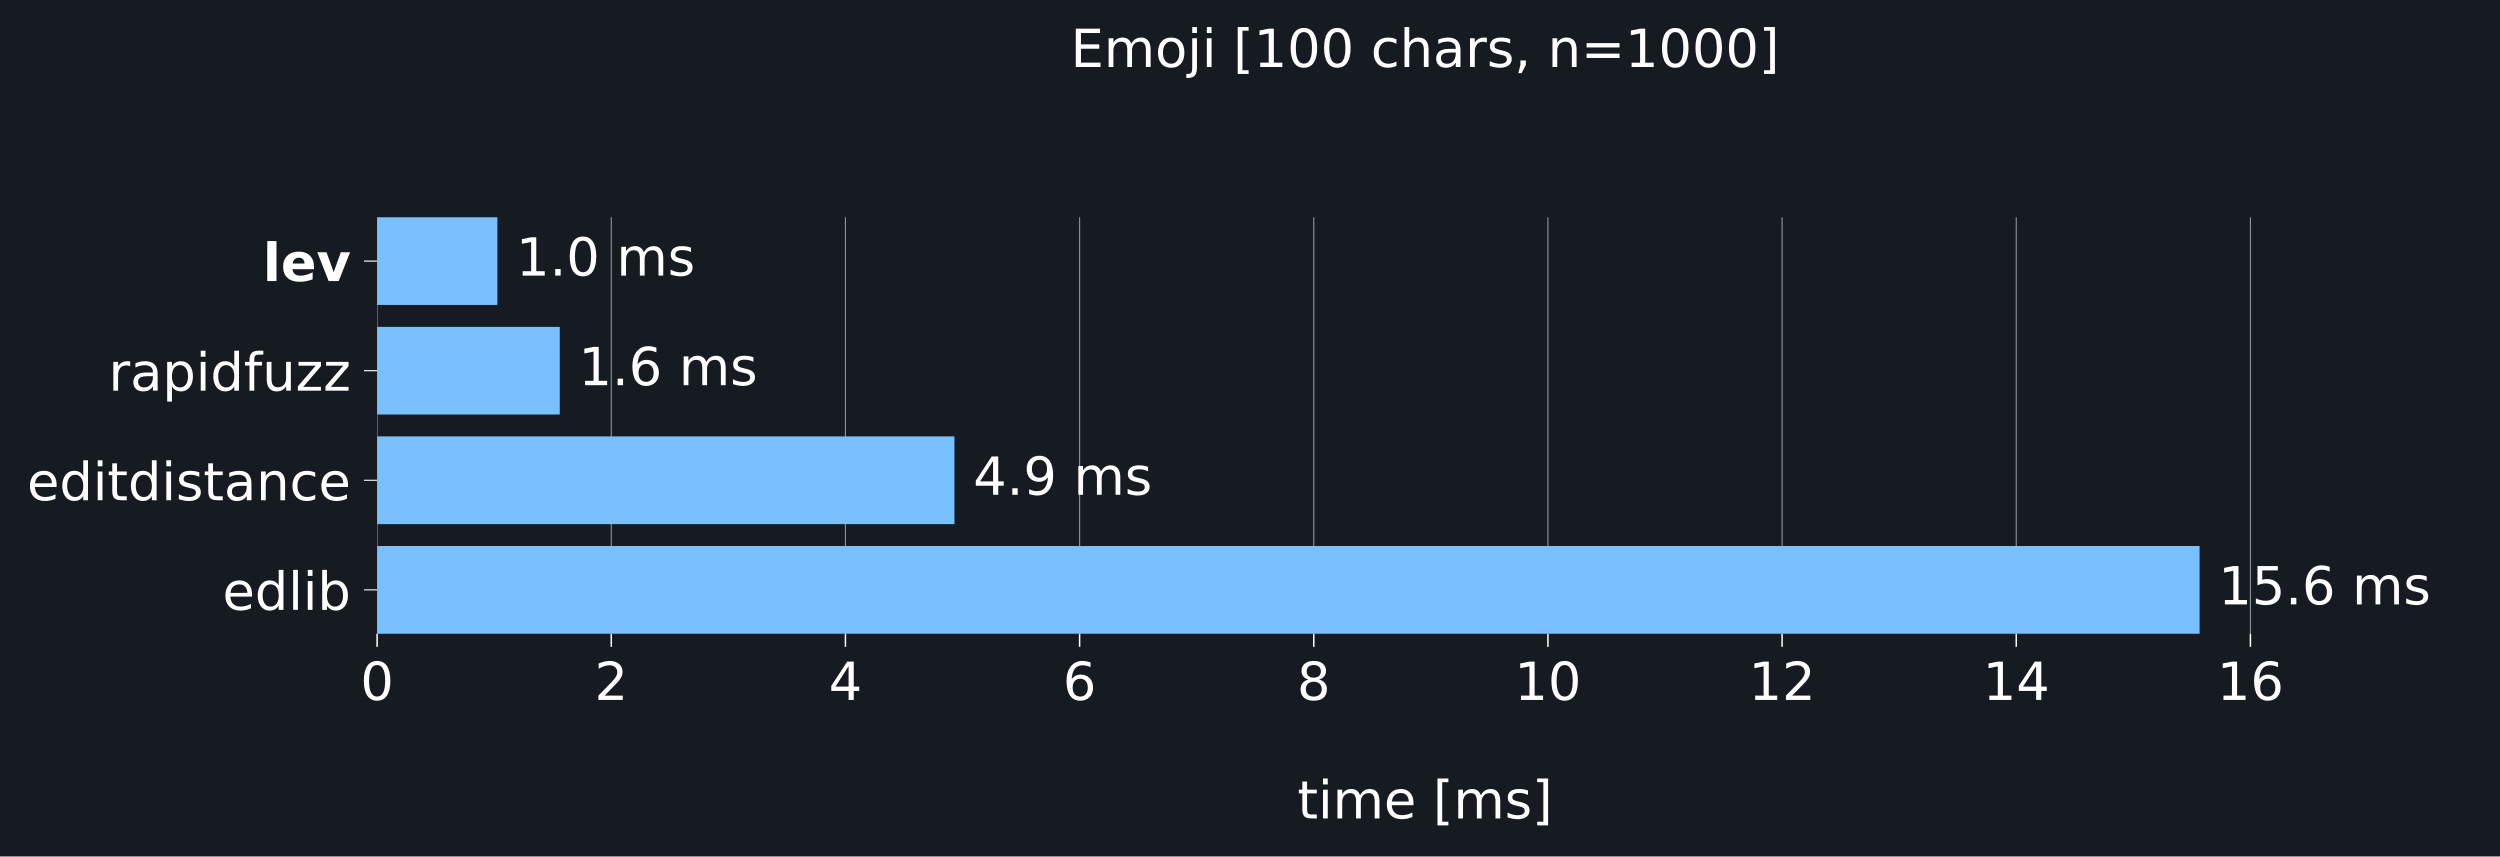
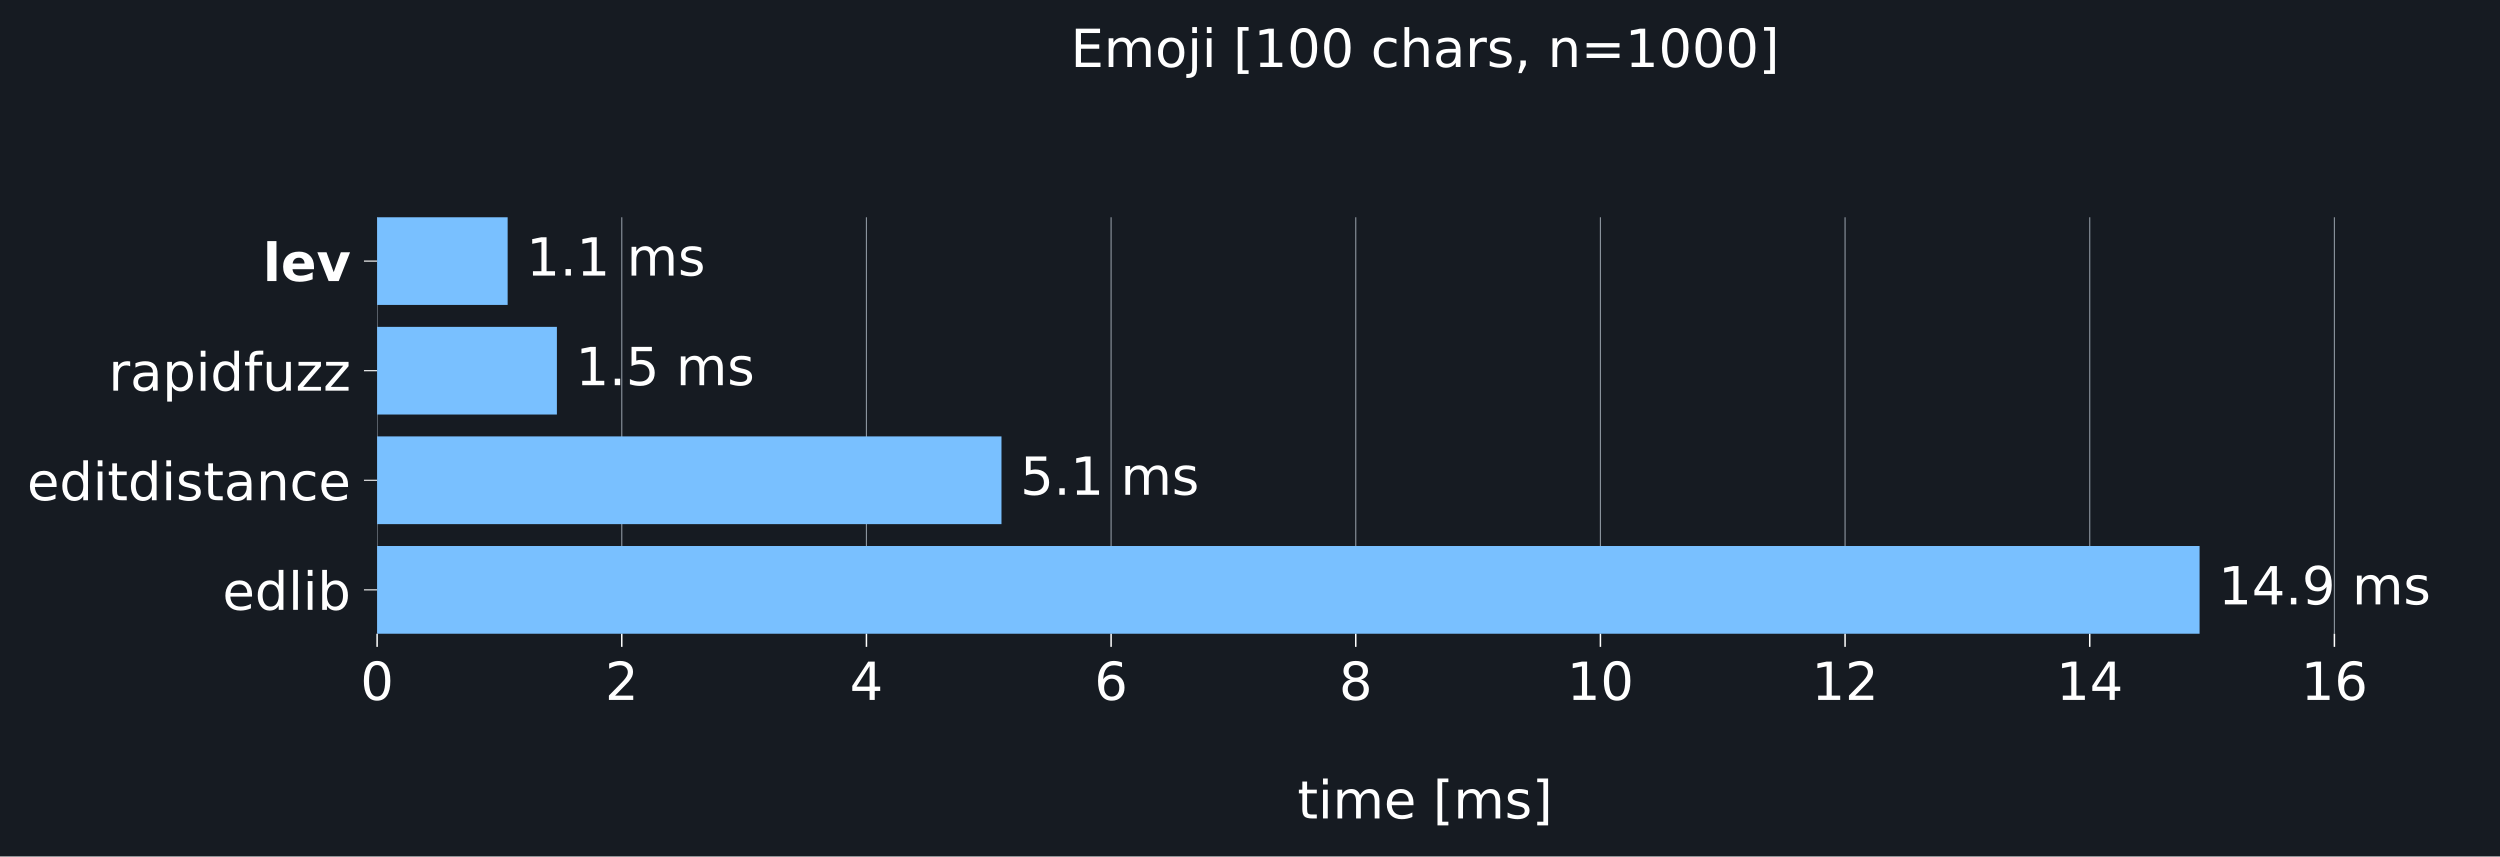
<svg xmlns="http://www.w3.org/2000/svg" xmlns:xlink="http://www.w3.org/1999/xlink" width="665.603pt" height="228.017pt" viewBox="0 0 665.603 228.017" version="1.1">
  <defs>
    <style type="text/css">*{stroke-linejoin: round; stroke-linecap: butt}</style>
  </defs>
  <g id="figure_1">
    <g id="patch_1">
      <path d="M 0 228.017 L 665.603 228.017 L 665.603 0 L 0 0 z " style="fill: #161b22" />
    </g>
    <g id="axes_1">
      <g id="patch_2">
        <path d="M 100.403 168.718 L 658.403 168.718 L 658.403 57.838 L 100.403 57.838 z " style="fill: #161b22" />
      </g>
      <g id="matplotlib.axis_1">
        <g id="xtick_1">
          <g id="line2d_1">
-             <path d="M 100.403 168.718 L 100.403 57.838 " clip-path="url(#p616e560bf5)" style="fill: none; stroke: #8b949e; stroke-width: 0.3; stroke-linecap: square" />
+             <path d="M 100.403 168.718 L 100.403 57.838 " clip-path="url(#pa0cdcd4ce0)" style="fill: none; stroke: #8b949e; stroke-width: 0.3; stroke-linecap: square" />
          </g>
          <g id="line2d_2">
            <defs>
-               <path id="mf0a6375298" d="M 0 0 L 0 3.5 " style="stroke: #ffffff; stroke-width: 0.4" />
+               <path id="md4b185509e" d="M 0 0 L 0 3.5 " style="stroke: #ffffff; stroke-width: 0.4" />
            </defs>
            <g>
-               <use xlink:href="#mf0a6375298" x="100.403" y="168.718" style="fill: #ffffff; stroke: #ffffff; stroke-width: 0.4" />
+               <use xlink:href="#md4b185509e" x="100.403" y="168.718" style="fill: #ffffff; stroke: #ffffff; stroke-width: 0.4" />
            </g>
          </g>
          <g id="text_1">
            <g style="fill: #ffffff" transform="translate(95.94906 186.3556) scale(0.14 -0.14)">
              <defs>
                <path id="DejaVuSans-30" d="M 2034 4250 Q 1547 4250 1301 3770 Q 1056 3291 1056 2328 Q 1056 1369 1301 889 Q 1547 409 2034 409 Q 2525 409 2770 889 Q 3016 1369 3016 2328 Q 3016 3291 2770 3770 Q 2525 4250 2034 4250 z M 2034 4750 Q 2819 4750 3233 4129 Q 3647 3509 3647 2328 Q 3647 1150 3233 529 Q 2819 -91 2034 -91 Q 1250 -91 836 529 Q 422 1150 422 2328 Q 422 3509 836 4129 Q 1250 4750 2034 4750 z " transform="scale(0.015625)" />
              </defs>
              <use xlink:href="#DejaVuSans-30" />
            </g>
          </g>
        </g>
        <g id="xtick_2">
          <g id="line2d_3">
-             <path d="M 162.747 168.718 L 162.747 57.838 " clip-path="url(#p616e560bf5)" style="fill: none; stroke: #8b949e; stroke-width: 0.3; stroke-linecap: square" />
+             <path d="M 165.541 168.718 L 165.541 57.838 " clip-path="url(#pa0cdcd4ce0)" style="fill: none; stroke: #8b949e; stroke-width: 0.3; stroke-linecap: square" />
          </g>
          <g id="line2d_4">
            <g>
-               <use xlink:href="#mf0a6375298" x="162.747" y="168.718" style="fill: #ffffff; stroke: #ffffff; stroke-width: 0.4" />
+               <use xlink:href="#md4b185509e" x="165.541" y="168.718" style="fill: #ffffff; stroke: #ffffff; stroke-width: 0.4" />
            </g>
          </g>
          <g id="text_2">
-             <g style="fill: #ffffff" transform="translate(158.293 186.3556) scale(0.14 -0.14)">
+             <g style="fill: #ffffff" transform="translate(161.0877 186.3556) scale(0.14 -0.14)">
              <defs>
                <path id="DejaVuSans-32" d="M 1228 531 L 3431 531 L 3431 0 L 469 0 L 469 531 Q 828 903 1448 1529 Q 2069 2156 2228 2338 Q 2531 2678 2651 2914 Q 2772 3150 2772 3378 Q 2772 3750 2511 3984 Q 2250 4219 1831 4219 Q 1534 4219 1204 4116 Q 875 4013 500 3803 L 500 4441 Q 881 4594 1212 4672 Q 1544 4750 1819 4750 Q 2544 4750 2975 4387 Q 3406 4025 3406 3419 Q 3406 3131 3298 2873 Q 3191 2616 2906 2266 Q 2828 2175 2409 1742 Q 1991 1309 1228 531 z " transform="scale(0.015625)" />
              </defs>
              <use xlink:href="#DejaVuSans-32" />
            </g>
          </g>
        </g>
        <g id="xtick_3">
          <g id="line2d_5">
-             <path d="M 225.091 168.718 L 225.091 57.838 " clip-path="url(#p616e560bf5)" style="fill: none; stroke: #8b949e; stroke-width: 0.3; stroke-linecap: square" />
+             <path d="M 230.68 168.718 L 230.68 57.838 " clip-path="url(#pa0cdcd4ce0)" style="fill: none; stroke: #8b949e; stroke-width: 0.3; stroke-linecap: square" />
          </g>
          <g id="line2d_6">
            <g>
-               <use xlink:href="#mf0a6375298" x="225.091" y="168.718" style="fill: #ffffff; stroke: #ffffff; stroke-width: 0.4" />
+               <use xlink:href="#md4b185509e" x="230.68" y="168.718" style="fill: #ffffff; stroke: #ffffff; stroke-width: 0.4" />
            </g>
          </g>
          <g id="text_3">
-             <g style="fill: #ffffff" transform="translate(220.6369 186.3556) scale(0.14 -0.14)">
+             <g style="fill: #ffffff" transform="translate(226.2263 186.3556) scale(0.14 -0.14)">
              <defs>
                <path id="DejaVuSans-34" d="M 2419 4116 L 825 1625 L 2419 1625 L 2419 4116 z M 2253 4666 L 3047 4666 L 3047 1625 L 3713 1625 L 3713 1100 L 3047 1100 L 3047 0 L 2419 0 L 2419 1100 L 313 1100 L 313 1709 L 2253 4666 z " transform="scale(0.015625)" />
              </defs>
              <use xlink:href="#DejaVuSans-34" />
            </g>
          </g>
        </g>
        <g id="xtick_4">
          <g id="line2d_7">
-             <path d="M 287.435 168.718 L 287.435 57.838 " clip-path="url(#p616e560bf5)" style="fill: none; stroke: #8b949e; stroke-width: 0.3; stroke-linecap: square" />
+             <path d="M 295.819 168.718 L 295.819 57.838 " clip-path="url(#pa0cdcd4ce0)" style="fill: none; stroke: #8b949e; stroke-width: 0.3; stroke-linecap: square" />
          </g>
          <g id="line2d_8">
            <g>
-               <use xlink:href="#mf0a6375298" x="287.435" y="168.718" style="fill: #ffffff; stroke: #ffffff; stroke-width: 0.4" />
+               <use xlink:href="#md4b185509e" x="295.819" y="168.718" style="fill: #ffffff; stroke: #ffffff; stroke-width: 0.4" />
            </g>
          </g>
          <g id="text_4">
-             <g style="fill: #ffffff" transform="translate(282.9808 186.3556) scale(0.14 -0.14)">
+             <g style="fill: #ffffff" transform="translate(291.3648 186.3556) scale(0.14 -0.14)">
              <defs>
                <path id="DejaVuSans-36" d="M 2113 2584 Q 1688 2584 1439 2293 Q 1191 2003 1191 1497 Q 1191 994 1439 701 Q 1688 409 2113 409 Q 2538 409 2786 701 Q 3034 994 3034 1497 Q 3034 2003 2786 2293 Q 2538 2584 2113 2584 z M 3366 4563 L 3366 3988 Q 3128 4100 2886 4159 Q 2644 4219 2406 4219 Q 1781 4219 1451 3797 Q 1122 3375 1075 2522 Q 1259 2794 1537 2939 Q 1816 3084 2150 3084 Q 2853 3084 3261 2657 Q 3669 2231 3669 1497 Q 3669 778 3244 343 Q 2819 -91 2113 -91 Q 1303 -91 875 529 Q 447 1150 447 2328 Q 447 3434 972 4092 Q 1497 4750 2381 4750 Q 2619 4750 2861 4703 Q 3103 4656 3366 4563 z " transform="scale(0.015625)" />
              </defs>
              <use xlink:href="#DejaVuSans-36" />
            </g>
          </g>
        </g>
        <g id="xtick_5">
          <g id="line2d_9">
-             <path d="M 349.778 168.718 L 349.778 57.838 " clip-path="url(#p616e560bf5)" style="fill: none; stroke: #8b949e; stroke-width: 0.3; stroke-linecap: square" />
+             <path d="M 360.957 168.718 L 360.957 57.838 " clip-path="url(#pa0cdcd4ce0)" style="fill: none; stroke: #8b949e; stroke-width: 0.3; stroke-linecap: square" />
          </g>
          <g id="line2d_10">
            <g>
-               <use xlink:href="#mf0a6375298" x="349.778" y="168.718" style="fill: #ffffff; stroke: #ffffff; stroke-width: 0.4" />
+               <use xlink:href="#md4b185509e" x="360.957" y="168.718" style="fill: #ffffff; stroke: #ffffff; stroke-width: 0.4" />
            </g>
          </g>
          <g id="text_5">
-             <g style="fill: #ffffff" transform="translate(345.3247 186.3556) scale(0.14 -0.14)">
+             <g style="fill: #ffffff" transform="translate(356.5034 186.3556) scale(0.14 -0.14)">
              <defs>
                <path id="DejaVuSans-38" d="M 2034 2216 Q 1584 2216 1326 1975 Q 1069 1734 1069 1313 Q 1069 891 1326 650 Q 1584 409 2034 409 Q 2484 409 2743 651 Q 3003 894 3003 1313 Q 3003 1734 2745 1975 Q 2488 2216 2034 2216 z M 1403 2484 Q 997 2584 770 2862 Q 544 3141 544 3541 Q 544 4100 942 4425 Q 1341 4750 2034 4750 Q 2731 4750 3128 4425 Q 3525 4100 3525 3541 Q 3525 3141 3298 2862 Q 3072 2584 2669 2484 Q 3125 2378 3379 2068 Q 3634 1759 3634 1313 Q 3634 634 3220 271 Q 2806 -91 2034 -91 Q 1263 -91 848 271 Q 434 634 434 1313 Q 434 1759 690 2068 Q 947 2378 1403 2484 z M 1172 3481 Q 1172 3119 1398 2916 Q 1625 2713 2034 2713 Q 2441 2713 2670 2916 Q 2900 3119 2900 3481 Q 2900 3844 2670 4047 Q 2441 4250 2034 4250 Q 1625 4250 1398 4047 Q 1172 3844 1172 3481 z " transform="scale(0.015625)" />
              </defs>
              <use xlink:href="#DejaVuSans-38" />
            </g>
          </g>
        </g>
        <g id="xtick_6">
          <g id="line2d_11">
-             <path d="M 412.122 168.718 L 412.122 57.838 " clip-path="url(#p616e560bf5)" style="fill: none; stroke: #8b949e; stroke-width: 0.3; stroke-linecap: square" />
+             <path d="M 426.096 168.718 L 426.096 57.838 " clip-path="url(#pa0cdcd4ce0)" style="fill: none; stroke: #8b949e; stroke-width: 0.3; stroke-linecap: square" />
          </g>
          <g id="line2d_12">
            <g>
-               <use xlink:href="#mf0a6375298" x="412.122" y="168.718" style="fill: #ffffff; stroke: #ffffff; stroke-width: 0.4" />
+               <use xlink:href="#md4b185509e" x="426.096" y="168.718" style="fill: #ffffff; stroke: #ffffff; stroke-width: 0.4" />
            </g>
          </g>
          <g id="text_6">
-             <g style="fill: #ffffff" transform="translate(403.2148 186.3556) scale(0.14 -0.14)">
+             <g style="fill: #ffffff" transform="translate(417.1883 186.3556) scale(0.14 -0.14)">
              <defs>
                <path id="DejaVuSans-31" d="M 794 531 L 1825 531 L 1825 4091 L 703 3866 L 703 4441 L 1819 4666 L 2450 4666 L 2450 531 L 3481 531 L 3481 0 L 794 0 L 794 531 z " transform="scale(0.015625)" />
              </defs>
              <use xlink:href="#DejaVuSans-31" />
              <use xlink:href="#DejaVuSans-30" transform="translate(63.62305 0)" />
            </g>
          </g>
        </g>
        <g id="xtick_7">
          <g id="line2d_13">
-             <path d="M 474.466 168.718 L 474.466 57.838 " clip-path="url(#p616e560bf5)" style="fill: none; stroke: #8b949e; stroke-width: 0.3; stroke-linecap: square" />
+             <path d="M 491.234 168.718 L 491.234 57.838 " clip-path="url(#pa0cdcd4ce0)" style="fill: none; stroke: #8b949e; stroke-width: 0.3; stroke-linecap: square" />
          </g>
          <g id="line2d_14">
            <g>
-               <use xlink:href="#mf0a6375298" x="474.466" y="168.718" style="fill: #ffffff; stroke: #ffffff; stroke-width: 0.4" />
+               <use xlink:href="#md4b185509e" x="491.234" y="168.718" style="fill: #ffffff; stroke: #ffffff; stroke-width: 0.4" />
            </g>
          </g>
          <g id="text_7">
-             <g style="fill: #ffffff" transform="translate(465.5587 186.3556) scale(0.14 -0.14)">
+             <g style="fill: #ffffff" transform="translate(482.3269 186.3556) scale(0.14 -0.14)">
              <use xlink:href="#DejaVuSans-31" />
              <use xlink:href="#DejaVuSans-32" transform="translate(63.62305 0)" />
            </g>
          </g>
        </g>
        <g id="xtick_8">
          <g id="line2d_15">
-             <path d="M 536.81 168.718 L 536.81 57.838 " clip-path="url(#p616e560bf5)" style="fill: none; stroke: #8b949e; stroke-width: 0.3; stroke-linecap: square" />
+             <path d="M 556.373 168.718 L 556.373 57.838 " clip-path="url(#pa0cdcd4ce0)" style="fill: none; stroke: #8b949e; stroke-width: 0.3; stroke-linecap: square" />
          </g>
          <g id="line2d_16">
            <g>
-               <use xlink:href="#mf0a6375298" x="536.81" y="168.718" style="fill: #ffffff; stroke: #ffffff; stroke-width: 0.4" />
+               <use xlink:href="#md4b185509e" x="556.373" y="168.718" style="fill: #ffffff; stroke: #ffffff; stroke-width: 0.4" />
            </g>
          </g>
          <g id="text_8">
-             <g style="fill: #ffffff" transform="translate(527.9026 186.3556) scale(0.14 -0.14)">
+             <g style="fill: #ffffff" transform="translate(547.4655 186.3556) scale(0.14 -0.14)">
              <use xlink:href="#DejaVuSans-31" />
              <use xlink:href="#DejaVuSans-34" transform="translate(63.62305 0)" />
            </g>
          </g>
        </g>
        <g id="xtick_9">
          <g id="line2d_17">
-             <path d="M 599.154 168.718 L 599.154 57.838 " clip-path="url(#p616e560bf5)" style="fill: none; stroke: #8b949e; stroke-width: 0.3; stroke-linecap: square" />
+             <path d="M 621.512 168.718 L 621.512 57.838 " clip-path="url(#pa0cdcd4ce0)" style="fill: none; stroke: #8b949e; stroke-width: 0.3; stroke-linecap: square" />
          </g>
          <g id="line2d_18">
            <g>
-               <use xlink:href="#mf0a6375298" x="599.154" y="168.718" style="fill: #ffffff; stroke: #ffffff; stroke-width: 0.4" />
+               <use xlink:href="#md4b185509e" x="621.512" y="168.718" style="fill: #ffffff; stroke: #ffffff; stroke-width: 0.4" />
            </g>
          </g>
          <g id="text_9">
-             <g style="fill: #ffffff" transform="translate(590.2465 186.3556) scale(0.14 -0.14)">
+             <g style="fill: #ffffff" transform="translate(612.6041 186.3556) scale(0.14 -0.14)">
              <use xlink:href="#DejaVuSans-31" />
              <use xlink:href="#DejaVuSans-36" transform="translate(63.62305 0)" />
            </g>
          </g>
        </g>
        <g id="text_10">
          <g style="fill: #ffffff" transform="translate(345.4364 217.905) scale(0.14 -0.14)">
            <defs>
              <path id="DejaVuSans-74" d="M 1172 4494 L 1172 3500 L 2356 3500 L 2356 3053 L 1172 3053 L 1172 1153 Q 1172 725 1289 603 Q 1406 481 1766 481 L 2356 481 L 2356 0 L 1766 0 Q 1100 0 847 248 Q 594 497 594 1153 L 594 3053 L 172 3053 L 172 3500 L 594 3500 L 594 4494 L 1172 4494 z " transform="scale(0.015625)" />
              <path id="DejaVuSans-69" d="M 603 3500 L 1178 3500 L 1178 0 L 603 0 L 603 3500 z M 603 4863 L 1178 4863 L 1178 4134 L 603 4134 L 603 4863 z " transform="scale(0.015625)" />
              <path id="DejaVuSans-6d" d="M 3328 2828 Q 3544 3216 3844 3400 Q 4144 3584 4550 3584 Q 5097 3584 5394 3201 Q 5691 2819 5691 2113 L 5691 0 L 5113 0 L 5113 2094 Q 5113 2597 4934 2840 Q 4756 3084 4391 3084 Q 3944 3084 3684 2787 Q 3425 2491 3425 1978 L 3425 0 L 2847 0 L 2847 2094 Q 2847 2600 2669 2842 Q 2491 3084 2119 3084 Q 1678 3084 1418 2786 Q 1159 2488 1159 1978 L 1159 0 L 581 0 L 581 3500 L 1159 3500 L 1159 2956 Q 1356 3278 1631 3431 Q 1906 3584 2284 3584 Q 2666 3584 2933 3390 Q 3200 3197 3328 2828 z " transform="scale(0.015625)" />
              <path id="DejaVuSans-65" d="M 3597 1894 L 3597 1613 L 953 1613 Q 991 1019 1311 708 Q 1631 397 2203 397 Q 2534 397 2845 478 Q 3156 559 3463 722 L 3463 178 Q 3153 47 2828 -22 Q 2503 -91 2169 -91 Q 1331 -91 842 396 Q 353 884 353 1716 Q 353 2575 817 3079 Q 1281 3584 2069 3584 Q 2775 3584 3186 3129 Q 3597 2675 3597 1894 z M 3022 2063 Q 3016 2534 2758 2815 Q 2500 3097 2075 3097 Q 1594 3097 1305 2825 Q 1016 2553 972 2059 L 3022 2063 z " transform="scale(0.015625)" />
              <path id="DejaVuSans-20" transform="scale(0.015625)" />
              <path id="DejaVuSans-5b" d="M 550 4863 L 1875 4863 L 1875 4416 L 1125 4416 L 1125 -397 L 1875 -397 L 1875 -844 L 550 -844 L 550 4863 z " transform="scale(0.015625)" />
              <path id="DejaVuSans-73" d="M 2834 3397 L 2834 2853 Q 2591 2978 2328 3040 Q 2066 3103 1784 3103 Q 1356 3103 1142 2972 Q 928 2841 928 2578 Q 928 2378 1081 2264 Q 1234 2150 1697 2047 L 1894 2003 Q 2506 1872 2764 1633 Q 3022 1394 3022 966 Q 3022 478 2636 193 Q 2250 -91 1575 -91 Q 1294 -91 989 -36 Q 684 19 347 128 L 347 722 Q 666 556 975 473 Q 1284 391 1588 391 Q 1994 391 2212 530 Q 2431 669 2431 922 Q 2431 1156 2273 1281 Q 2116 1406 1581 1522 L 1381 1569 Q 847 1681 609 1914 Q 372 2147 372 2553 Q 372 3047 722 3315 Q 1072 3584 1716 3584 Q 2034 3584 2315 3537 Q 2597 3491 2834 3397 z " transform="scale(0.015625)" />
              <path id="DejaVuSans-5d" d="M 1947 4863 L 1947 -844 L 622 -844 L 622 -397 L 1369 -397 L 1369 4416 L 622 4416 L 622 4863 L 1947 4863 z " transform="scale(0.015625)" />
            </defs>
            <use xlink:href="#DejaVuSans-74" />
            <use xlink:href="#DejaVuSans-69" transform="translate(39.20898 0)" />
            <use xlink:href="#DejaVuSans-6d" transform="translate(66.99219 0)" />
            <use xlink:href="#DejaVuSans-65" transform="translate(164.4043 0)" />
            <use xlink:href="#DejaVuSans-20" transform="translate(225.9277 0)" />
            <use xlink:href="#DejaVuSans-5b" transform="translate(257.7148 0)" />
            <use xlink:href="#DejaVuSans-6d" transform="translate(296.7285 0)" />
            <use xlink:href="#DejaVuSans-73" transform="translate(394.1406 0)" />
            <use xlink:href="#DejaVuSans-5d" transform="translate(446.2402 0)" />
          </g>
        </g>
      </g>
      <g id="matplotlib.axis_2">
        <g id="ytick_1">
          <g id="line2d_19">
            <defs>
-               <path id="m963cc9650a" d="M 0 0 L -3.5 0 " style="stroke: #ffffff; stroke-width: 0.3" />
+               <path id="m17df3332c4" d="M 0 0 L -3.5 0 " style="stroke: #ffffff; stroke-width: 0.3" />
            </defs>
            <g>
-               <use xlink:href="#m963cc9650a" x="100.403" y="157.046" style="fill: #ffffff; stroke: #ffffff; stroke-width: 0.3" />
+               <use xlink:href="#m17df3332c4" x="100.403" y="157.046" style="fill: #ffffff; stroke: #ffffff; stroke-width: 0.3" />
            </g>
          </g>
          <g id="text_11">
            <g style="fill: #ffffff" transform="translate(59.23406 162.3651) scale(0.14 -0.14)">
              <defs>
                <path id="DejaVuSans-64" d="M 2906 2969 L 2906 4863 L 3481 4863 L 3481 0 L 2906 0 L 2906 525 Q 2725 213 2448 61 Q 2172 -91 1784 -91 Q 1150 -91 751 415 Q 353 922 353 1747 Q 353 2572 751 3078 Q 1150 3584 1784 3584 Q 2172 3584 2448 3432 Q 2725 3281 2906 2969 z M 947 1747 Q 947 1113 1208 752 Q 1469 391 1925 391 Q 2381 391 2643 752 Q 2906 1113 2906 1747 Q 2906 2381 2643 2742 Q 2381 3103 1925 3103 Q 1469 3103 1208 2742 Q 947 2381 947 1747 z " transform="scale(0.015625)" />
                <path id="DejaVuSans-6c" d="M 603 4863 L 1178 4863 L 1178 0 L 603 0 L 603 4863 z " transform="scale(0.015625)" />
                <path id="DejaVuSans-62" d="M 3116 1747 Q 3116 2381 2855 2742 Q 2594 3103 2138 3103 Q 1681 3103 1420 2742 Q 1159 2381 1159 1747 Q 1159 1113 1420 752 Q 1681 391 2138 391 Q 2594 391 2855 752 Q 3116 1113 3116 1747 z M 1159 2969 Q 1341 3281 1617 3432 Q 1894 3584 2278 3584 Q 2916 3584 3314 3078 Q 3713 2572 3713 1747 Q 3713 922 3314 415 Q 2916 -91 2278 -91 Q 1894 -91 1617 61 Q 1341 213 1159 525 L 1159 0 L 581 0 L 581 4863 L 1159 4863 L 1159 2969 z " transform="scale(0.015625)" />
              </defs>
              <use xlink:href="#DejaVuSans-65" />
              <use xlink:href="#DejaVuSans-64" transform="translate(61.52344 0)" />
              <use xlink:href="#DejaVuSans-6c" transform="translate(125 0)" />
              <use xlink:href="#DejaVuSans-69" transform="translate(152.7832 0)" />
              <use xlink:href="#DejaVuSans-62" transform="translate(180.5664 0)" />
            </g>
          </g>
        </g>
        <g id="ytick_2">
          <g id="line2d_20">
            <g>
-               <use xlink:href="#m963cc9650a" x="100.403" y="127.867" style="fill: #ffffff; stroke: #ffffff; stroke-width: 0.3" />
+               <use xlink:href="#m17df3332c4" x="100.403" y="127.867" style="fill: #ffffff; stroke: #ffffff; stroke-width: 0.3" />
            </g>
          </g>
          <g id="text_12">
            <g style="fill: #ffffff" transform="translate(7.2 133.1862) scale(0.14 -0.14)">
              <defs>
                <path id="DejaVuSans-61" d="M 2194 1759 Q 1497 1759 1228 1600 Q 959 1441 959 1056 Q 959 750 1161 570 Q 1363 391 1709 391 Q 2188 391 2477 730 Q 2766 1069 2766 1631 L 2766 1759 L 2194 1759 z M 3341 1997 L 3341 0 L 2766 0 L 2766 531 Q 2569 213 2275 61 Q 1981 -91 1556 -91 Q 1019 -91 701 211 Q 384 513 384 1019 Q 384 1609 779 1909 Q 1175 2209 1959 2209 L 2766 2209 L 2766 2266 Q 2766 2663 2505 2880 Q 2244 3097 1772 3097 Q 1472 3097 1187 3025 Q 903 2953 641 2809 L 641 3341 Q 956 3463 1253 3523 Q 1550 3584 1831 3584 Q 2591 3584 2966 3190 Q 3341 2797 3341 1997 z " transform="scale(0.015625)" />
                <path id="DejaVuSans-6e" d="M 3513 2113 L 3513 0 L 2938 0 L 2938 2094 Q 2938 2591 2744 2837 Q 2550 3084 2163 3084 Q 1697 3084 1428 2787 Q 1159 2491 1159 1978 L 1159 0 L 581 0 L 581 3500 L 1159 3500 L 1159 2956 Q 1366 3272 1645 3428 Q 1925 3584 2291 3584 Q 2894 3584 3203 3211 Q 3513 2838 3513 2113 z " transform="scale(0.015625)" />
                <path id="DejaVuSans-63" d="M 3122 3366 L 3122 2828 Q 2878 2963 2633 3030 Q 2388 3097 2138 3097 Q 1578 3097 1268 2742 Q 959 2388 959 1747 Q 959 1106 1268 751 Q 1578 397 2138 397 Q 2388 397 2633 464 Q 2878 531 3122 666 L 3122 134 Q 2881 22 2623 -34 Q 2366 -91 2075 -91 Q 1284 -91 818 406 Q 353 903 353 1747 Q 353 2603 823 3093 Q 1294 3584 2113 3584 Q 2378 3584 2631 3529 Q 2884 3475 3122 3366 z " transform="scale(0.015625)" />
              </defs>
              <use xlink:href="#DejaVuSans-65" />
              <use xlink:href="#DejaVuSans-64" transform="translate(61.52344 0)" />
              <use xlink:href="#DejaVuSans-69" transform="translate(125 0)" />
              <use xlink:href="#DejaVuSans-74" transform="translate(152.7832 0)" />
              <use xlink:href="#DejaVuSans-64" transform="translate(191.9922 0)" />
              <use xlink:href="#DejaVuSans-69" transform="translate(255.4688 0)" />
              <use xlink:href="#DejaVuSans-73" transform="translate(283.252 0)" />
              <use xlink:href="#DejaVuSans-74" transform="translate(335.3516 0)" />
              <use xlink:href="#DejaVuSans-61" transform="translate(374.5605 0)" />
              <use xlink:href="#DejaVuSans-6e" transform="translate(435.8398 0)" />
              <use xlink:href="#DejaVuSans-63" transform="translate(499.2188 0)" />
              <use xlink:href="#DejaVuSans-65" transform="translate(554.1992 0)" />
            </g>
          </g>
        </g>
        <g id="ytick_3">
          <g id="line2d_21">
            <g>
-               <use xlink:href="#m963cc9650a" x="100.403" y="98.688" style="fill: #ffffff; stroke: #ffffff; stroke-width: 0.3" />
+               <use xlink:href="#m17df3332c4" x="100.403" y="98.688" style="fill: #ffffff; stroke: #ffffff; stroke-width: 0.3" />
            </g>
          </g>
          <g id="text_13">
            <g style="fill: #ffffff" transform="translate(28.90656 104.0072) scale(0.14 -0.14)">
              <defs>
                <path id="DejaVuSans-72" d="M 2631 2963 Q 2534 3019 2420 3045 Q 2306 3072 2169 3072 Q 1681 3072 1420 2755 Q 1159 2438 1159 1844 L 1159 0 L 581 0 L 581 3500 L 1159 3500 L 1159 2956 Q 1341 3275 1631 3429 Q 1922 3584 2338 3584 Q 2397 3584 2469 3576 Q 2541 3569 2628 3553 L 2631 2963 z " transform="scale(0.015625)" />
                <path id="DejaVuSans-70" d="M 1159 525 L 1159 -1331 L 581 -1331 L 581 3500 L 1159 3500 L 1159 2969 Q 1341 3281 1617 3432 Q 1894 3584 2278 3584 Q 2916 3584 3314 3078 Q 3713 2572 3713 1747 Q 3713 922 3314 415 Q 2916 -91 2278 -91 Q 1894 -91 1617 61 Q 1341 213 1159 525 z M 3116 1747 Q 3116 2381 2855 2742 Q 2594 3103 2138 3103 Q 1681 3103 1420 2742 Q 1159 2381 1159 1747 Q 1159 1113 1420 752 Q 1681 391 2138 391 Q 2594 391 2855 752 Q 3116 1113 3116 1747 z " transform="scale(0.015625)" />
                <path id="DejaVuSans-66" d="M 2375 4863 L 2375 4384 L 1825 4384 Q 1516 4384 1395 4259 Q 1275 4134 1275 3809 L 1275 3500 L 2222 3500 L 2222 3053 L 1275 3053 L 1275 0 L 697 0 L 697 3053 L 147 3053 L 147 3500 L 697 3500 L 697 3744 Q 697 4328 969 4595 Q 1241 4863 1831 4863 L 2375 4863 z " transform="scale(0.015625)" />
                <path id="DejaVuSans-75" d="M 544 1381 L 544 3500 L 1119 3500 L 1119 1403 Q 1119 906 1312 657 Q 1506 409 1894 409 Q 2359 409 2629 706 Q 2900 1003 2900 1516 L 2900 3500 L 3475 3500 L 3475 0 L 2900 0 L 2900 538 Q 2691 219 2414 64 Q 2138 -91 1772 -91 Q 1169 -91 856 284 Q 544 659 544 1381 z M 1991 3584 L 1991 3584 z " transform="scale(0.015625)" />
                <path id="DejaVuSans-7a" d="M 353 3500 L 3084 3500 L 3084 2975 L 922 459 L 3084 459 L 3084 0 L 275 0 L 275 525 L 2438 3041 L 353 3041 L 353 3500 z " transform="scale(0.015625)" />
              </defs>
              <use xlink:href="#DejaVuSans-72" />
              <use xlink:href="#DejaVuSans-61" transform="translate(41.11328 0)" />
              <use xlink:href="#DejaVuSans-70" transform="translate(102.3926 0)" />
              <use xlink:href="#DejaVuSans-69" transform="translate(165.8691 0)" />
              <use xlink:href="#DejaVuSans-64" transform="translate(193.6523 0)" />
              <use xlink:href="#DejaVuSans-66" transform="translate(257.1289 0)" />
              <use xlink:href="#DejaVuSans-75" transform="translate(292.334 0)" />
              <use xlink:href="#DejaVuSans-7a" transform="translate(355.7129 0)" />
              <use xlink:href="#DejaVuSans-7a" transform="translate(408.2031 0)" />
            </g>
          </g>
        </g>
        <g id="ytick_4">
          <g id="line2d_22">
            <g>
-               <use xlink:href="#m963cc9650a" x="100.403" y="69.509" style="fill: #ffffff; stroke: #ffffff; stroke-width: 0.3" />
+               <use xlink:href="#m17df3332c4" x="100.403" y="69.509" style="fill: #ffffff; stroke: #ffffff; stroke-width: 0.3" />
            </g>
          </g>
          <g id="text_14">
            <g style="fill: #ffffff" transform="translate(69.98125 74.8283) scale(0.14 -0.14)">
              <defs>
                <path id="DejaVuSans-Bold-6c" d="M 538 4863 L 1656 4863 L 1656 0 L 538 0 L 538 4863 z " transform="scale(0.015625)" />
                <path id="DejaVuSans-Bold-65" d="M 4031 1759 L 4031 1441 L 1416 1441 Q 1456 1047 1700 850 Q 1944 653 2381 653 Q 2734 653 3104 758 Q 3475 863 3866 1075 L 3866 213 Q 3469 63 3072 -14 Q 2675 -91 2278 -91 Q 1328 -91 801 392 Q 275 875 275 1747 Q 275 2603 792 3093 Q 1309 3584 2216 3584 Q 3041 3584 3536 3087 Q 4031 2591 4031 1759 z M 2881 2131 Q 2881 2450 2695 2645 Q 2509 2841 2209 2841 Q 1884 2841 1681 2658 Q 1478 2475 1428 2131 L 2881 2131 z " transform="scale(0.015625)" />
                <path id="DejaVuSans-Bold-76" d="M 97 3500 L 1216 3500 L 2088 1081 L 2956 3500 L 4078 3500 L 2700 0 L 1472 0 L 97 3500 z " transform="scale(0.015625)" />
              </defs>
              <use xlink:href="#DejaVuSans-Bold-6c" />
              <use xlink:href="#DejaVuSans-Bold-65" transform="translate(34.27734 0)" />
              <use xlink:href="#DejaVuSans-Bold-76" transform="translate(102.0996 0)" />
            </g>
          </g>
        </g>
      </g>
      <g id="patch_3">
-         <path d="M 100.403 168.718 L 585.62 168.718 L 585.62 145.375 L 100.403 145.375 z " clip-path="url(#p616e560bf5)" style="fill: #79c0ff" />
+         <path d="M 100.403 168.718 L 585.62 168.718 L 585.62 145.375 L 100.403 145.375 z " clip-path="url(#pa0cdcd4ce0)" style="fill: #79c0ff" />
      </g>
      <g id="patch_4">
-         <path d="M 100.403 139.539 L 254.109 139.539 L 254.109 116.196 L 100.403 116.196 z " clip-path="url(#p616e560bf5)" style="fill: #79c0ff" />
+         <path d="M 100.403 139.539 L 266.635 139.539 L 266.635 116.196 L 100.403 116.196 z " clip-path="url(#pa0cdcd4ce0)" style="fill: #79c0ff" />
      </g>
      <g id="patch_5">
-         <path d="M 100.403 110.36 L 149.035 110.36 L 149.035 87.017 L 100.403 87.017 z " clip-path="url(#p616e560bf5)" style="fill: #79c0ff" />
+         <path d="M 100.403 110.36 L 148.27 110.36 L 148.27 87.017 L 100.403 87.017 z " clip-path="url(#pa0cdcd4ce0)" style="fill: #79c0ff" />
      </g>
      <g id="patch_6">
-         <path d="M 100.403 81.181 L 132.418 81.181 L 132.418 57.838 L 100.403 57.838 z " clip-path="url(#p616e560bf5)" style="fill: #79c0ff" />
+         <path d="M 100.403 81.181 L 135.157 81.181 L 135.157 57.838 L 100.403 57.838 z " clip-path="url(#pa0cdcd4ce0)" style="fill: #79c0ff" />
      </g>
      <g id="text_15">
        <g style="fill: #ffffff" transform="translate(590.6202 160.9094) scale(0.14 -0.14)">
          <defs>
-             <path id="DejaVuSans-35" d="M 691 4666 L 3169 4666 L 3169 4134 L 1269 4134 L 1269 2991 Q 1406 3038 1543 3061 Q 1681 3084 1819 3084 Q 2600 3084 3056 2656 Q 3513 2228 3513 1497 Q 3513 744 3044 326 Q 2575 -91 1722 -91 Q 1428 -91 1123 -41 Q 819 9 494 109 L 494 744 Q 775 591 1075 516 Q 1375 441 1709 441 Q 2250 441 2565 725 Q 2881 1009 2881 1497 Q 2881 1984 2565 2268 Q 2250 2553 1709 2553 Q 1456 2553 1204 2497 Q 953 2441 691 2322 L 691 4666 z " transform="scale(0.015625)" />
            <path id="DejaVuSans-2e" d="M 684 794 L 1344 794 L 1344 0 L 684 0 L 684 794 z " transform="scale(0.015625)" />
+             <path id="DejaVuSans-39" d="M 703 97 L 703 672 Q 941 559 1184 500 Q 1428 441 1663 441 Q 2288 441 2617 861 Q 2947 1281 2994 2138 Q 2813 1869 2534 1725 Q 2256 1581 1919 1581 Q 1219 1581 811 2004 Q 403 2428 403 3163 Q 403 3881 828 4315 Q 1253 4750 1959 4750 Q 2769 4750 3195 4129 Q 3622 3509 3622 2328 Q 3622 1225 3098 567 Q 2575 -91 1691 -91 Q 1453 -91 1209 -44 Q 966 3 703 97 z M 1959 2075 Q 2384 2075 2632 2365 Q 2881 2656 2881 3163 Q 2881 3666 2632 3958 Q 2384 4250 1959 4250 Q 1534 4250 1286 3958 Q 1038 3666 1038 3163 Q 1038 2656 1286 2365 Q 1534 2075 1959 2075 z " transform="scale(0.015625)" />
          </defs>
          <use xlink:href="#DejaVuSans-31" />
-           <use xlink:href="#DejaVuSans-35" transform="translate(63.62305 0)" />
+           <use xlink:href="#DejaVuSans-34" transform="translate(63.62305 0)" />
          <use xlink:href="#DejaVuSans-2e" transform="translate(127.2461 0)" />
-           <use xlink:href="#DejaVuSans-36" transform="translate(159.0332 0)" />
+           <use xlink:href="#DejaVuSans-39" transform="translate(159.0332 0)" />
          <use xlink:href="#DejaVuSans-20" transform="translate(222.6562 0)" />
          <use xlink:href="#DejaVuSans-6d" transform="translate(254.4434 0)" />
          <use xlink:href="#DejaVuSans-73" transform="translate(351.8555 0)" />
        </g>
      </g>
      <g id="text_16">
-         <g style="fill: #ffffff" transform="translate(259.1091 131.7304) scale(0.14 -0.14)">
+         <g style="fill: #ffffff" transform="translate(271.6352 131.7304) scale(0.14 -0.14)">
          <defs>
-             <path id="DejaVuSans-39" d="M 703 97 L 703 672 Q 941 559 1184 500 Q 1428 441 1663 441 Q 2288 441 2617 861 Q 2947 1281 2994 2138 Q 2813 1869 2534 1725 Q 2256 1581 1919 1581 Q 1219 1581 811 2004 Q 403 2428 403 3163 Q 403 3881 828 4315 Q 1253 4750 1959 4750 Q 2769 4750 3195 4129 Q 3622 3509 3622 2328 Q 3622 1225 3098 567 Q 2575 -91 1691 -91 Q 1453 -91 1209 -44 Q 966 3 703 97 z M 1959 2075 Q 2384 2075 2632 2365 Q 2881 2656 2881 3163 Q 2881 3666 2632 3958 Q 2384 4250 1959 4250 Q 1534 4250 1286 3958 Q 1038 3666 1038 3163 Q 1038 2656 1286 2365 Q 1534 2075 1959 2075 z " transform="scale(0.015625)" />
+             <path id="DejaVuSans-35" d="M 691 4666 L 3169 4666 L 3169 4134 L 1269 4134 L 1269 2991 Q 1406 3038 1543 3061 Q 1681 3084 1819 3084 Q 2600 3084 3056 2656 Q 3513 2228 3513 1497 Q 3513 744 3044 326 Q 2575 -91 1722 -91 Q 1428 -91 1123 -41 Q 819 9 494 109 L 494 744 Q 775 591 1075 516 Q 1375 441 1709 441 Q 2250 441 2565 725 Q 2881 1009 2881 1497 Q 2881 1984 2565 2268 Q 2250 2553 1709 2553 Q 1456 2553 1204 2497 Q 953 2441 691 2322 L 691 4666 z " transform="scale(0.015625)" />
          </defs>
-           <use xlink:href="#DejaVuSans-34" />
+           <use xlink:href="#DejaVuSans-35" />
          <use xlink:href="#DejaVuSans-2e" transform="translate(63.62305 0)" />
-           <use xlink:href="#DejaVuSans-39" transform="translate(95.41016 0)" />
+           <use xlink:href="#DejaVuSans-31" transform="translate(95.41016 0)" />
          <use xlink:href="#DejaVuSans-20" transform="translate(159.0332 0)" />
          <use xlink:href="#DejaVuSans-6d" transform="translate(190.8203 0)" />
          <use xlink:href="#DejaVuSans-73" transform="translate(288.2324 0)" />
        </g>
      </g>
      <g id="text_17">
-         <g style="fill: #ffffff" transform="translate(154.035 102.5515) scale(0.14 -0.14)">
+         <g style="fill: #ffffff" transform="translate(153.2702 102.5515) scale(0.14 -0.14)">
          <use xlink:href="#DejaVuSans-31" />
          <use xlink:href="#DejaVuSans-2e" transform="translate(63.62305 0)" />
-           <use xlink:href="#DejaVuSans-36" transform="translate(95.41016 0)" />
+           <use xlink:href="#DejaVuSans-35" transform="translate(95.41016 0)" />
          <use xlink:href="#DejaVuSans-20" transform="translate(159.0332 0)" />
          <use xlink:href="#DejaVuSans-6d" transform="translate(190.8203 0)" />
          <use xlink:href="#DejaVuSans-73" transform="translate(288.2324 0)" />
        </g>
      </g>
      <g id="text_18">
-         <g style="fill: #ffffff" transform="translate(137.4177 73.37252) scale(0.14 -0.14)">
+         <g style="fill: #ffffff" transform="translate(140.157 73.37252) scale(0.14 -0.14)">
          <use xlink:href="#DejaVuSans-31" />
          <use xlink:href="#DejaVuSans-2e" transform="translate(63.62305 0)" />
-           <use xlink:href="#DejaVuSans-30" transform="translate(95.41016 0)" />
+           <use xlink:href="#DejaVuSans-31" transform="translate(95.41016 0)" />
          <use xlink:href="#DejaVuSans-20" transform="translate(159.0332 0)" />
          <use xlink:href="#DejaVuSans-6d" transform="translate(190.8203 0)" />
          <use xlink:href="#DejaVuSans-73" transform="translate(288.2324 0)" />
        </g>
      </g>
      <g id="text_19">
        <g style="fill: #ffffff" transform="translate(285.0505 17.83781) scale(0.14 -0.14)">
          <defs>
            <path id="DejaVuSans-45" d="M 628 4666 L 3578 4666 L 3578 4134 L 1259 4134 L 1259 2753 L 3481 2753 L 3481 2222 L 1259 2222 L 1259 531 L 3634 531 L 3634 0 L 628 0 L 628 4666 z " transform="scale(0.015625)" />
            <path id="DejaVuSans-6f" d="M 1959 3097 Q 1497 3097 1228 2736 Q 959 2375 959 1747 Q 959 1119 1226 758 Q 1494 397 1959 397 Q 2419 397 2687 759 Q 2956 1122 2956 1747 Q 2956 2369 2687 2733 Q 2419 3097 1959 3097 z M 1959 3584 Q 2709 3584 3137 3096 Q 3566 2609 3566 1747 Q 3566 888 3137 398 Q 2709 -91 1959 -91 Q 1206 -91 779 398 Q 353 888 353 1747 Q 353 2609 779 3096 Q 1206 3584 1959 3584 z " transform="scale(0.015625)" />
            <path id="DejaVuSans-6a" d="M 603 3500 L 1178 3500 L 1178 -63 Q 1178 -731 923 -1031 Q 669 -1331 103 -1331 L -116 -1331 L -116 -844 L 38 -844 Q 366 -844 484 -692 Q 603 -541 603 -63 L 603 3500 z M 603 4863 L 1178 4863 L 1178 4134 L 603 4134 L 603 4863 z " transform="scale(0.015625)" />
            <path id="DejaVuSans-68" d="M 3513 2113 L 3513 0 L 2938 0 L 2938 2094 Q 2938 2591 2744 2837 Q 2550 3084 2163 3084 Q 1697 3084 1428 2787 Q 1159 2491 1159 1978 L 1159 0 L 581 0 L 581 4863 L 1159 4863 L 1159 2956 Q 1366 3272 1645 3428 Q 1925 3584 2291 3584 Q 2894 3584 3203 3211 Q 3513 2838 3513 2113 z " transform="scale(0.015625)" />
            <path id="DejaVuSans-2c" d="M 750 794 L 1409 794 L 1409 256 L 897 -744 L 494 -744 L 750 256 L 750 794 z " transform="scale(0.015625)" />
            <path id="DejaVuSans-3d" d="M 678 2906 L 4684 2906 L 4684 2381 L 678 2381 L 678 2906 z M 678 1631 L 4684 1631 L 4684 1100 L 678 1100 L 678 1631 z " transform="scale(0.015625)" />
          </defs>
          <use xlink:href="#DejaVuSans-45" />
          <use xlink:href="#DejaVuSans-6d" transform="translate(63.18359 0)" />
          <use xlink:href="#DejaVuSans-6f" transform="translate(160.5957 0)" />
          <use xlink:href="#DejaVuSans-6a" transform="translate(221.7773 0)" />
          <use xlink:href="#DejaVuSans-69" transform="translate(249.5605 0)" />
          <use xlink:href="#DejaVuSans-20" transform="translate(277.3438 0)" />
          <use xlink:href="#DejaVuSans-5b" transform="translate(309.1309 0)" />
          <use xlink:href="#DejaVuSans-31" transform="translate(348.1445 0)" />
          <use xlink:href="#DejaVuSans-30" transform="translate(411.7676 0)" />
          <use xlink:href="#DejaVuSans-30" transform="translate(475.3906 0)" />
          <use xlink:href="#DejaVuSans-20" transform="translate(539.0137 0)" />
          <use xlink:href="#DejaVuSans-63" transform="translate(570.8008 0)" />
          <use xlink:href="#DejaVuSans-68" transform="translate(625.7812 0)" />
          <use xlink:href="#DejaVuSans-61" transform="translate(689.1602 0)" />
          <use xlink:href="#DejaVuSans-72" transform="translate(750.4395 0)" />
          <use xlink:href="#DejaVuSans-73" transform="translate(791.5527 0)" />
          <use xlink:href="#DejaVuSans-2c" transform="translate(843.6523 0)" />
          <use xlink:href="#DejaVuSans-20" transform="translate(875.4395 0)" />
          <use xlink:href="#DejaVuSans-6e" transform="translate(907.2266 0)" />
          <use xlink:href="#DejaVuSans-3d" transform="translate(970.6055 0)" />
          <use xlink:href="#DejaVuSans-31" transform="translate(1054.395 0)" />
          <use xlink:href="#DejaVuSans-30" transform="translate(1118.018 0)" />
          <use xlink:href="#DejaVuSans-30" transform="translate(1181.641 0)" />
          <use xlink:href="#DejaVuSans-30" transform="translate(1245.264 0)" />
          <use xlink:href="#DejaVuSans-5d" transform="translate(1308.887 0)" />
        </g>
      </g>
    </g>
  </g>
  <defs>
-     <clipPath id="p616e560bf5">
+     <clipPath id="pa0cdcd4ce0">
      <rect x="100.403" y="57.838" width="558" height="110.88" />
    </clipPath>
  </defs>
</svg>
